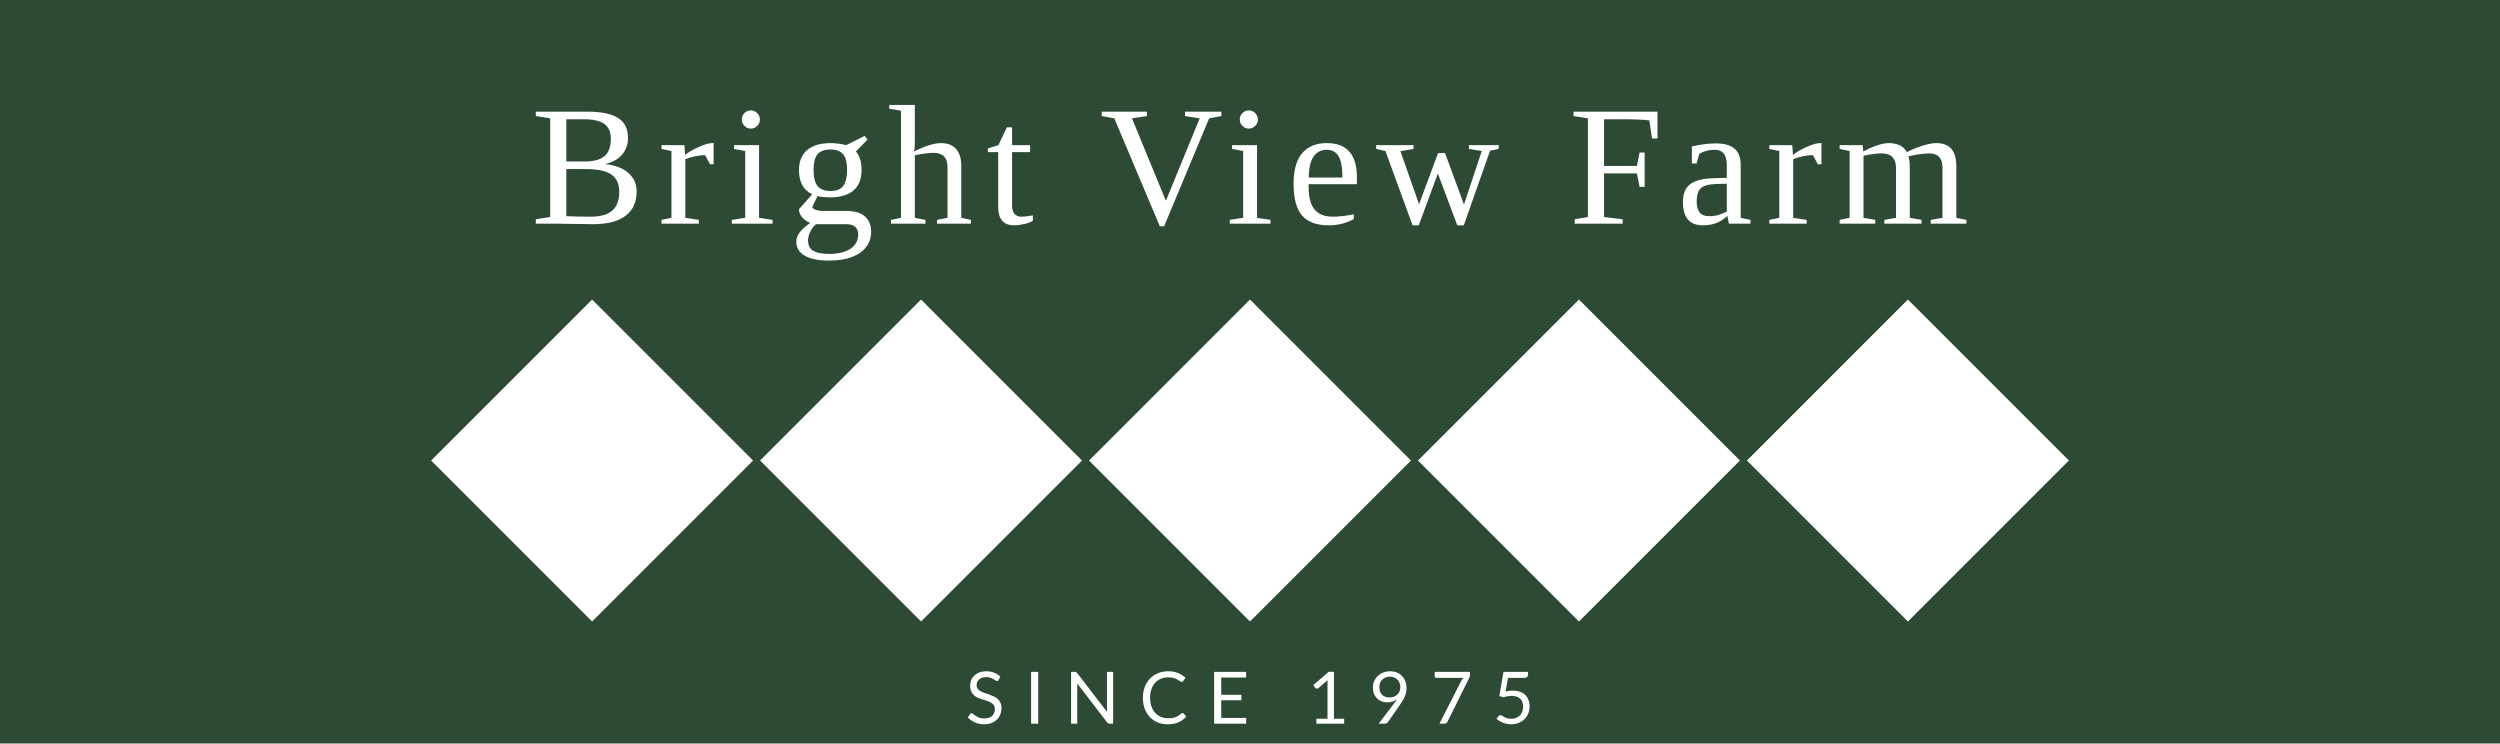
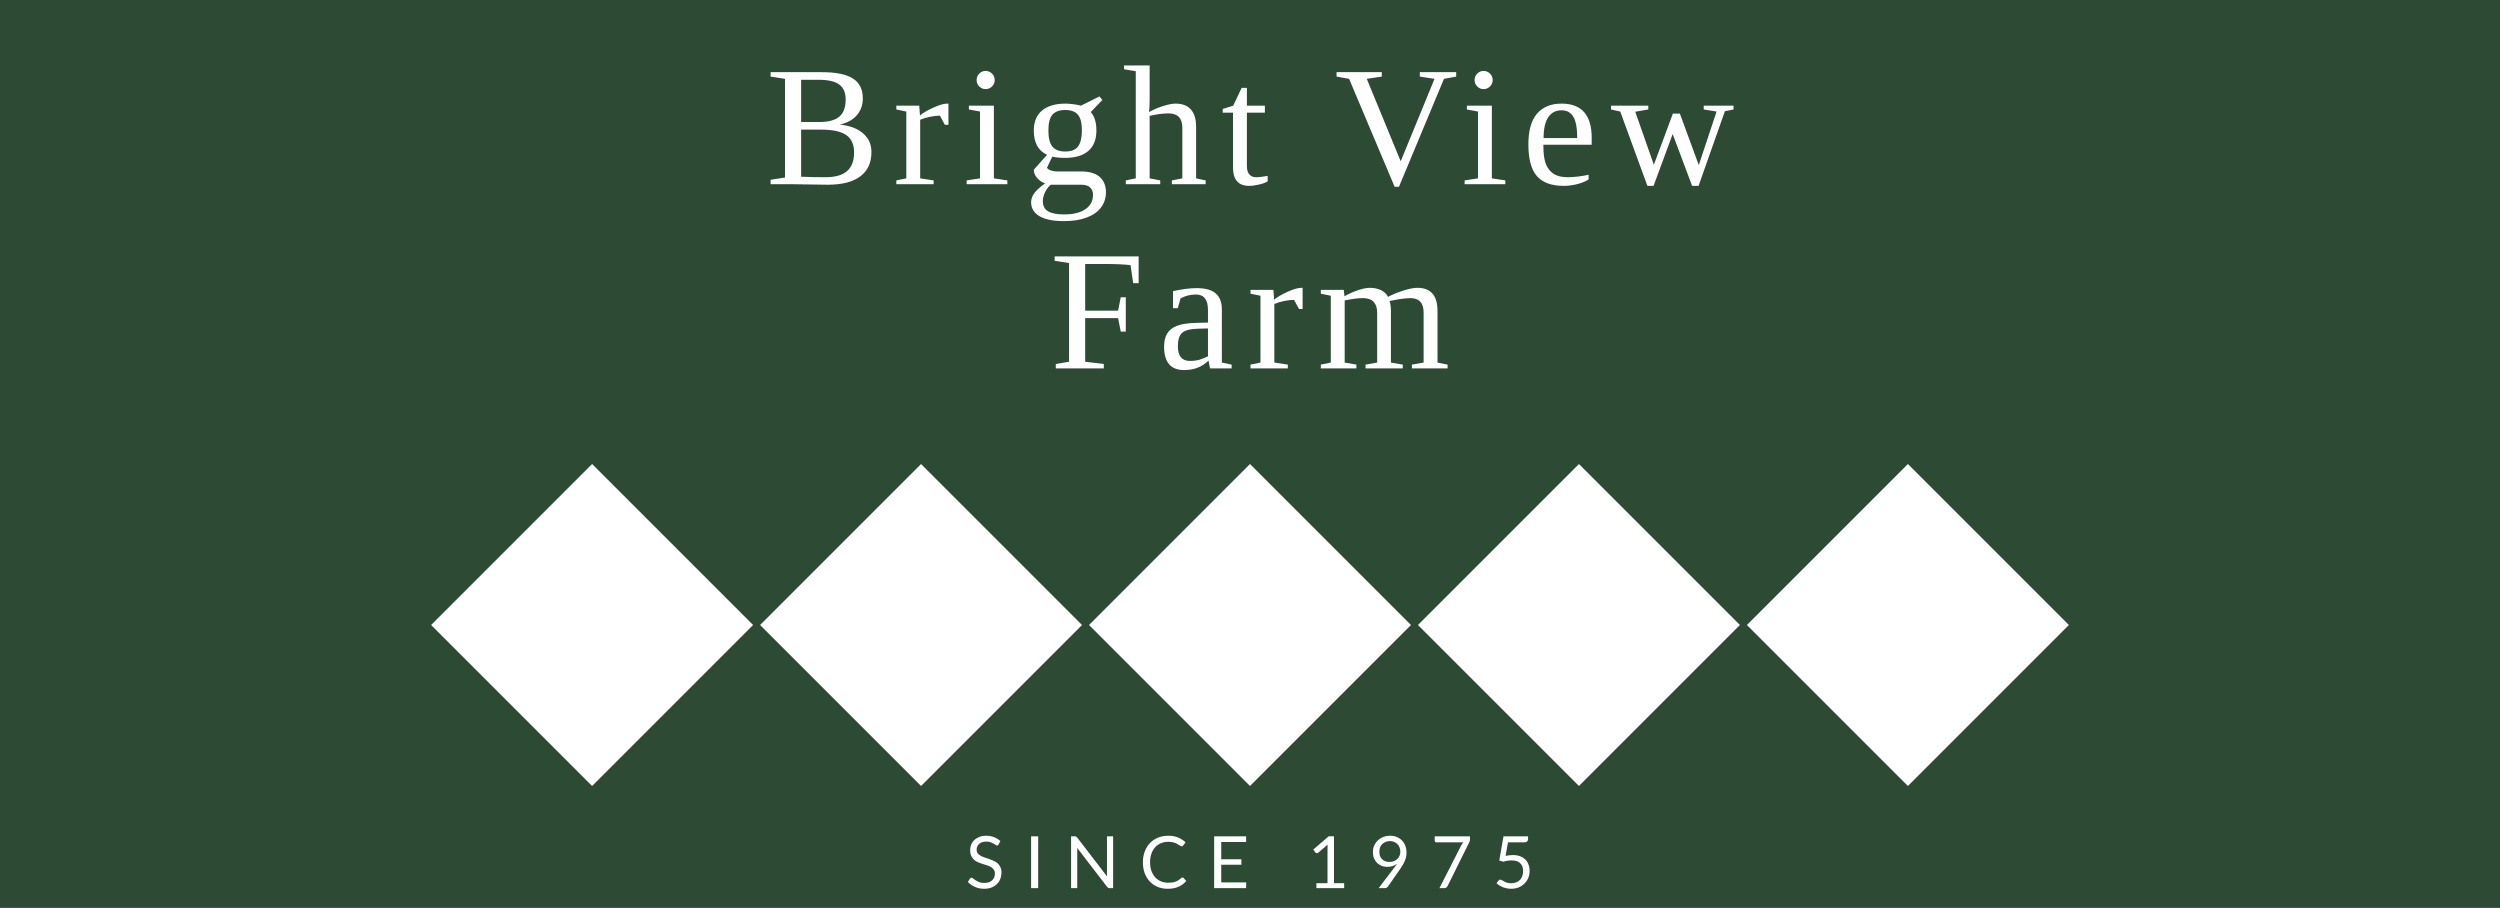
- <svg xmlns="http://www.w3.org/2000/svg" viewBox="0 0 380 113" role="img" aria-label="Bright View Farm — Since 1975">
-   <rect width="380" height="113" fill="#2D4A35" />
-   <text x="190" y="34" text-anchor="middle" font-family="'Playfair Display', Georgia, 'Times New Roman', serif" font-size="26" font-weight="400" fill="#FFFFFF" letter-spacing="2">Bright View Farm</text>
-   <polygon points="90,45 115,70 90,95 65,70" fill="#FFFFFF" stroke="#2D4A35" stroke-width="0.75" />
-   <polygon points="140,45 165,70 140,95 115,70" fill="#FFFFFF" stroke="#2D4A35" stroke-width="0.75" />
-   <polygon points="190,45 215,70 190,95 165,70" fill="#FFFFFF" stroke="#2D4A35" stroke-width="0.75" />
-   <polygon points="240,45 265,70 240,95 215,70" fill="#FFFFFF" stroke="#2D4A35" stroke-width="0.75" />
-   <polygon points="290,45 315,70 290,95 265,70" fill="#FFFFFF" stroke="#2D4A35" stroke-width="0.75" />
-   <text x="190" y="110" text-anchor="middle" font-family="'Lato', 'Inter', Arial, sans-serif" font-size="11" font-weight="400" fill="#FFFFFF" letter-spacing="3">SINCE 1975</text>
+ <svg xmlns="http://www.w3.org/2000/svg" viewBox="0 0 380 138" role="img" aria-label="Bright View Farm — Since 1975">
+   <rect width="380" height="138" fill="#2D4A35" />
+   <text x="190" y="28" text-anchor="middle" font-family="'Playfair Display', Georgia, 'Times New Roman', serif" font-size="26" font-weight="400" fill="#FFFFFF" letter-spacing="2">Bright View</text>
+   <text x="190" y="56" text-anchor="middle" font-family="'Playfair Display', Georgia, 'Times New Roman', serif" font-size="26" font-weight="400" fill="#FFFFFF" letter-spacing="2">Farm</text>
+   <polygon points="90,70 115,95 90,120 65,95" fill="#FFFFFF" stroke="#2D4A35" stroke-width="0.75" />
+   <polygon points="140,70 165,95 140,120 115,95" fill="#FFFFFF" stroke="#2D4A35" stroke-width="0.75" />
+   <polygon points="190,70 215,95 190,120 165,95" fill="#FFFFFF" stroke="#2D4A35" stroke-width="0.75" />
+   <polygon points="240,70 265,95 240,120 215,95" fill="#FFFFFF" stroke="#2D4A35" stroke-width="0.75" />
+   <polygon points="290,70 315,95 290,120 265,95" fill="#FFFFFF" stroke="#2D4A35" stroke-width="0.75" />
+   <text x="190" y="135" text-anchor="middle" font-family="'Lato', 'Inter', Arial, sans-serif" font-size="11" font-weight="400" fill="#FFFFFF" letter-spacing="3">SINCE 1975</text>
</svg>
